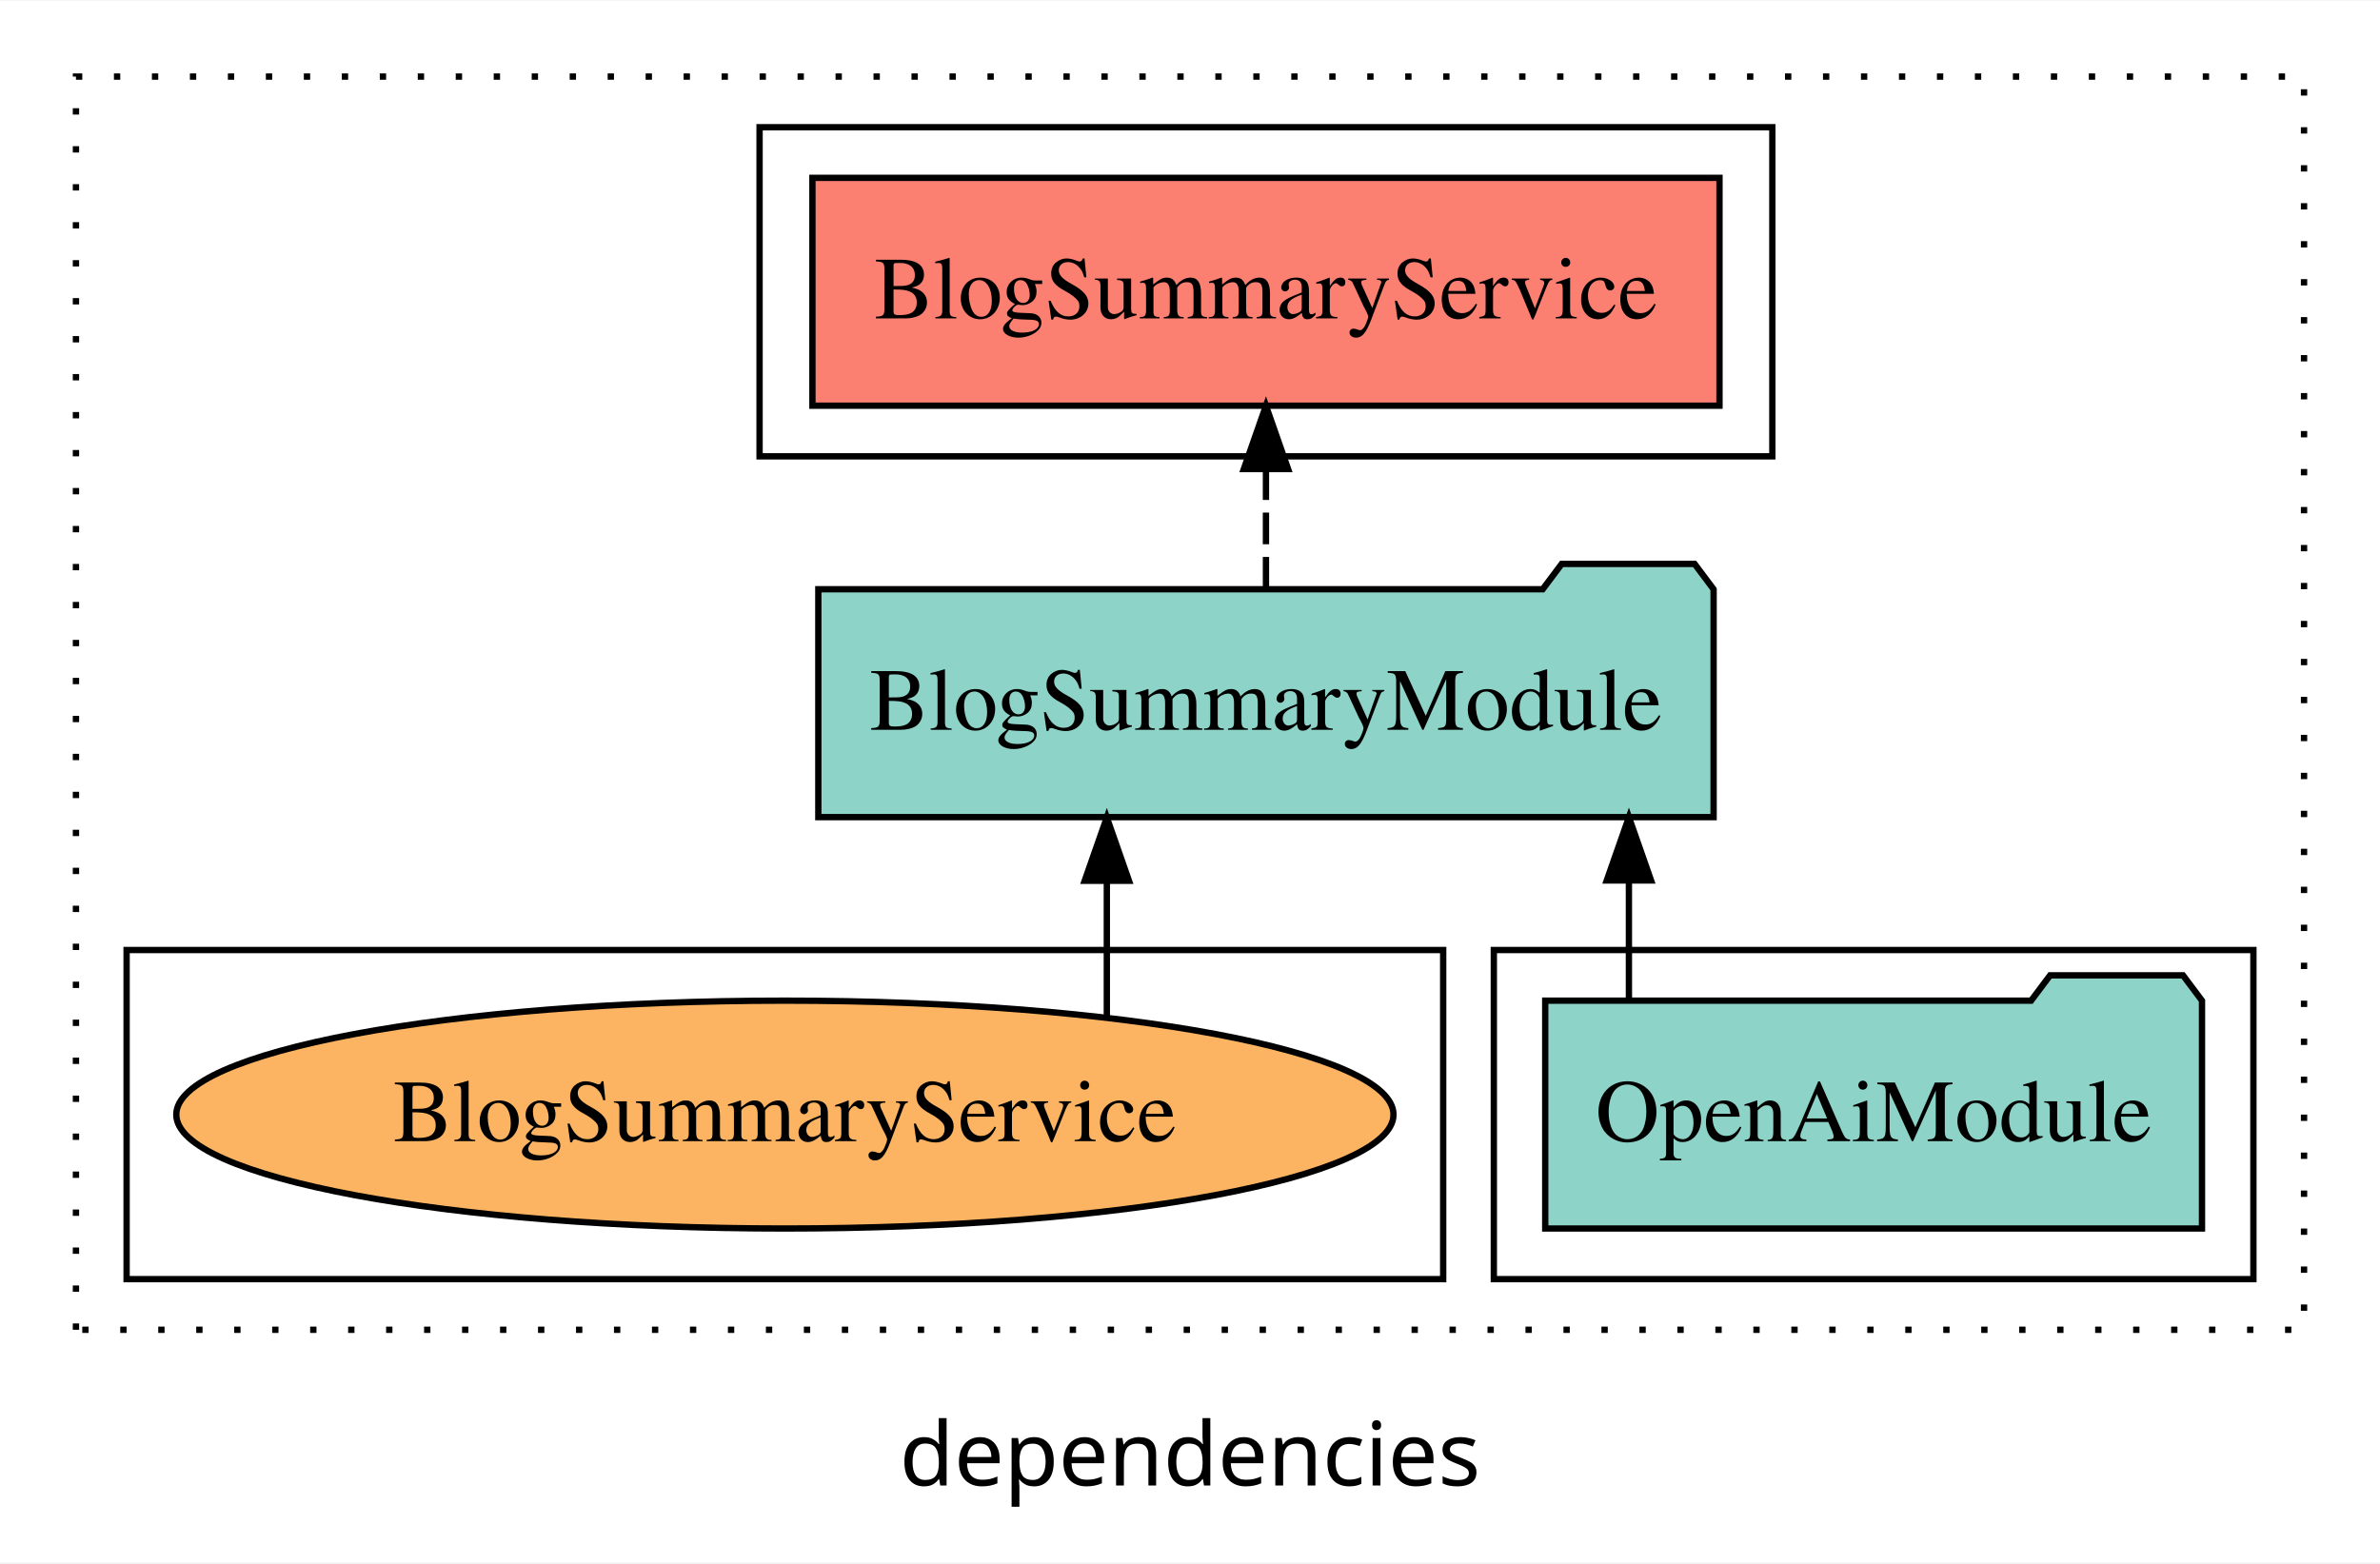
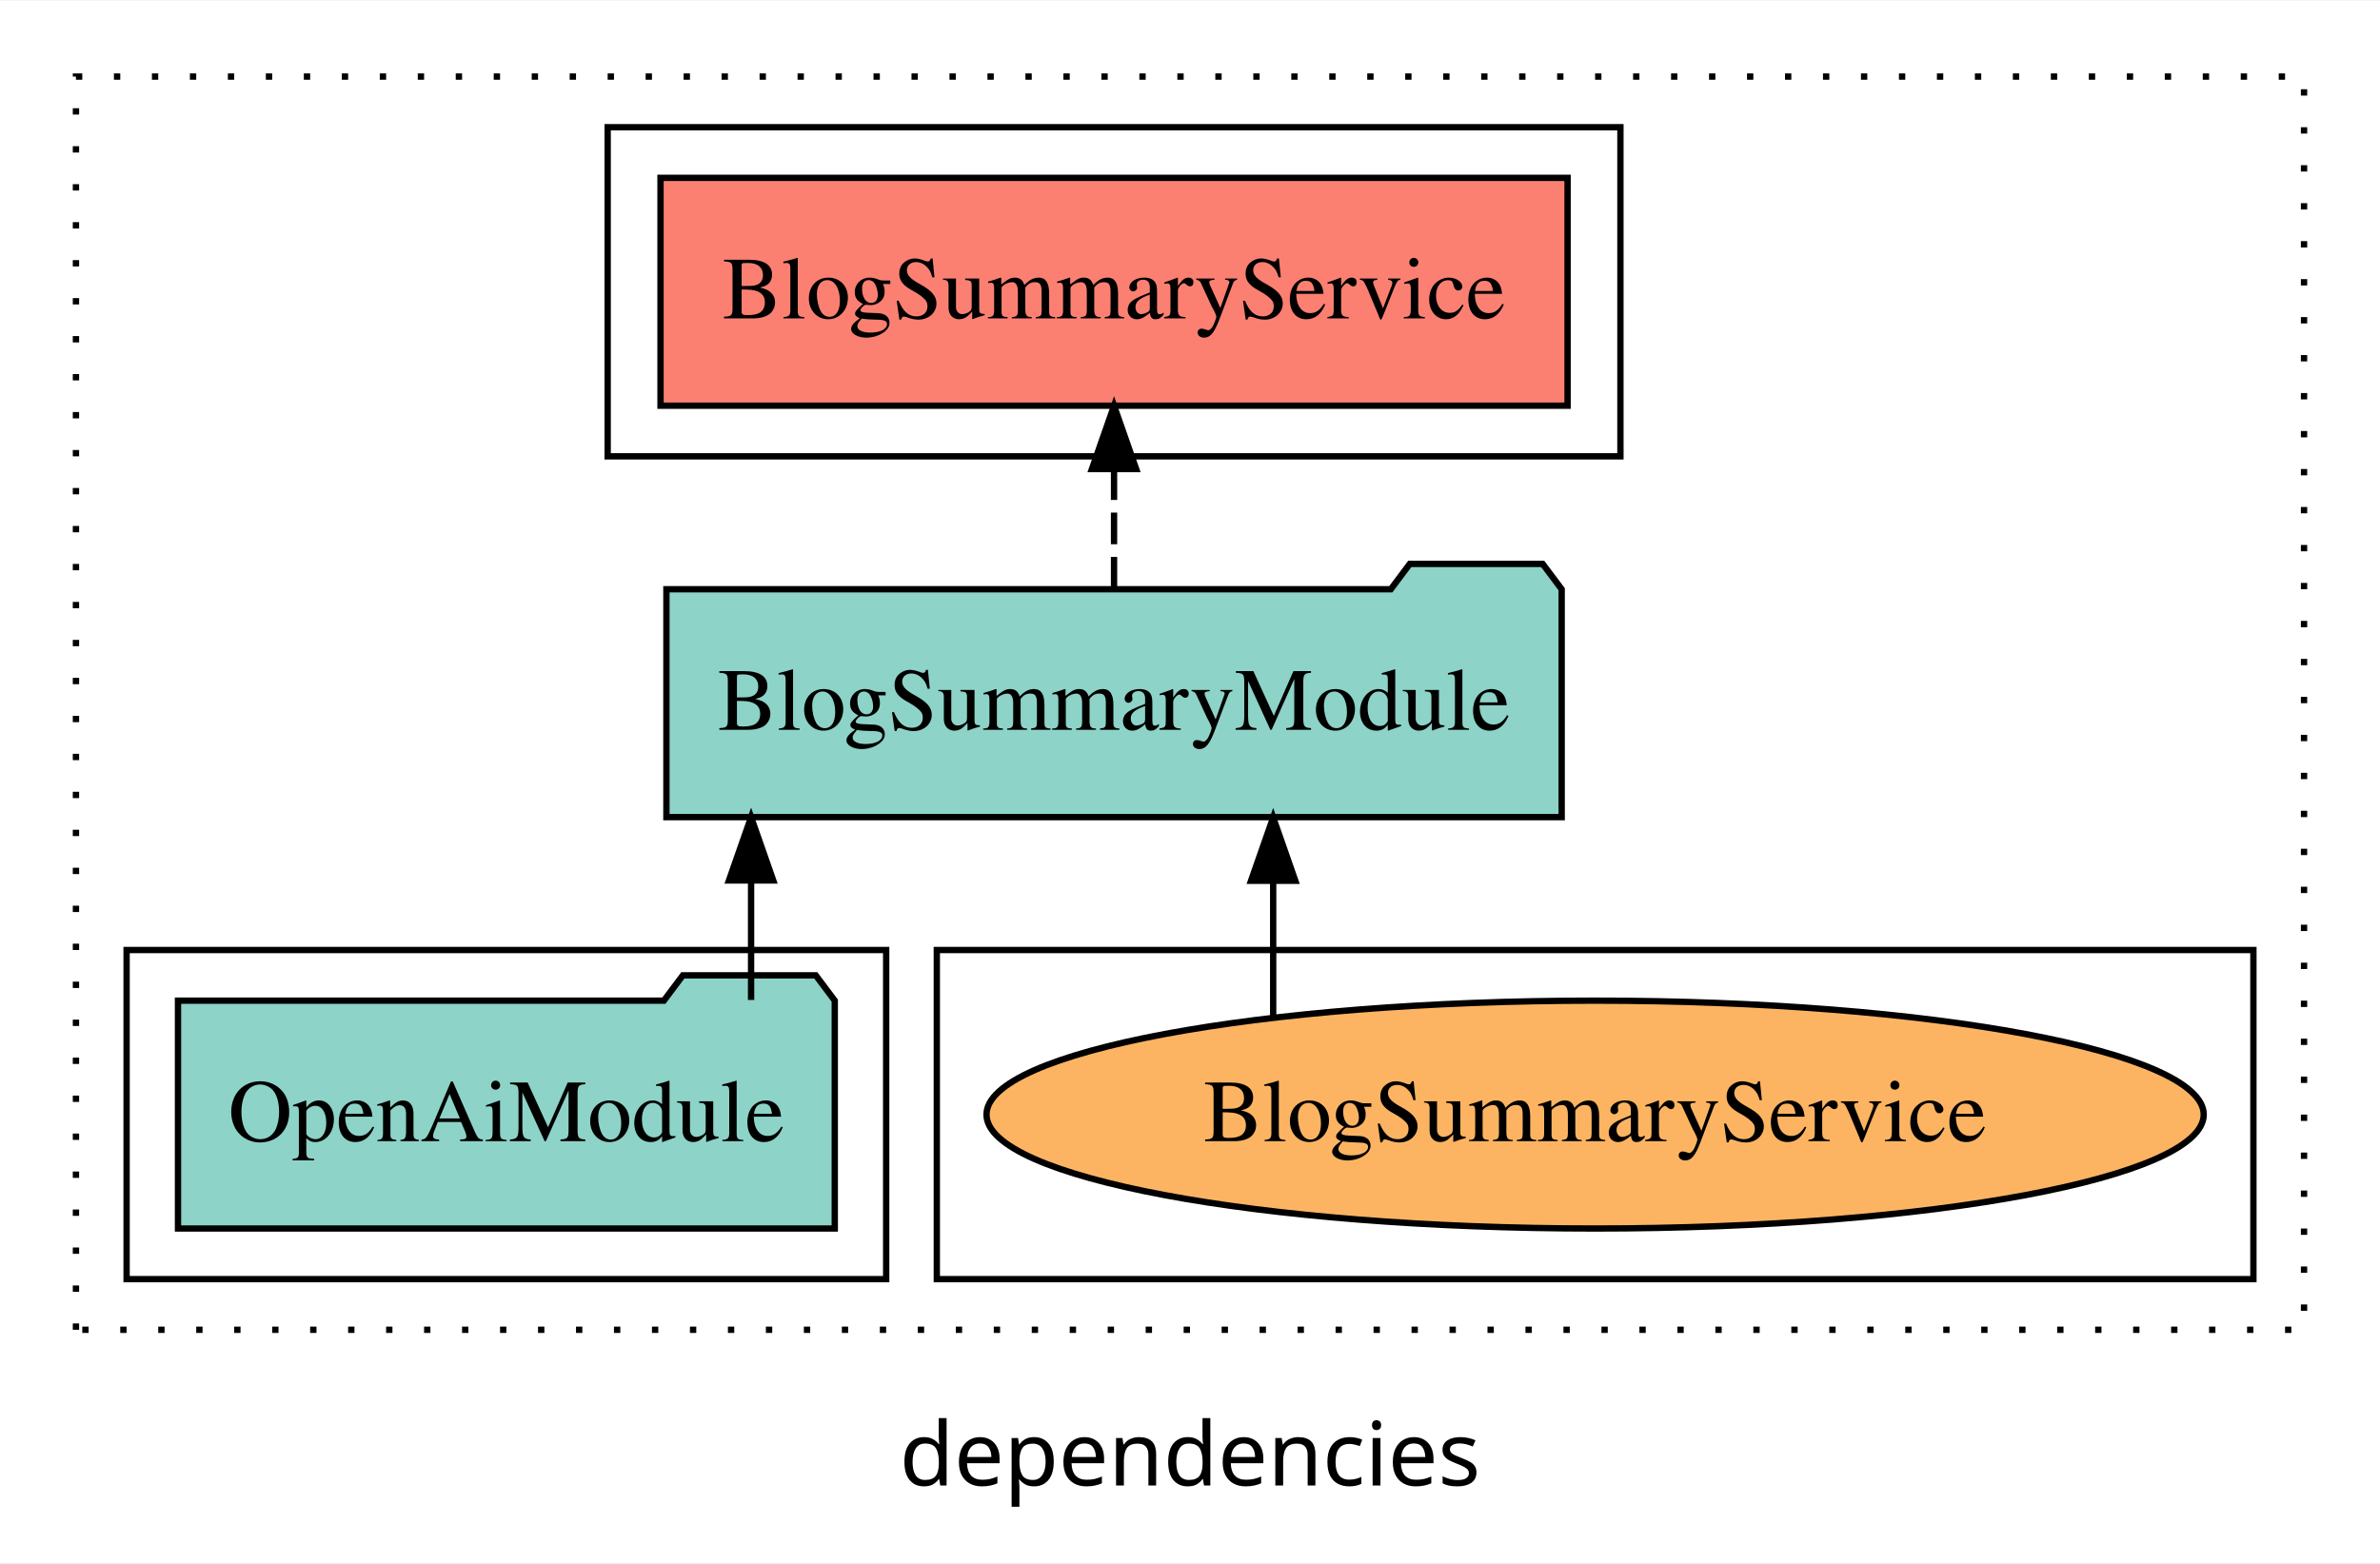
<svg xmlns="http://www.w3.org/2000/svg" width="376pt" height="247pt" viewBox="0.00 0.00 376.00 246.80">
  <g id="graph0" class="graph" transform="scale(1 1) rotate(0) translate(4 242.8)">
    <polygon fill="white" stroke="transparent" points="-4,4 -4,-242.8 372,-242.8 372,4 -4,4" />
    <text text-anchor="middle" x="184" y="-8.2" font-family="sans-serif" font-size="14.00">dependencies</text>
    <g id="clust1" class="cluster">
      <polygon fill="none" stroke="black" stroke-dasharray="1,5" points="8,-32.8 8,-230.8 360,-230.8 360,-32.8 8,-32.8" />
    </g>
-     <g id="clust3" class="cluster">
-       <polygon fill="none" stroke="black" points="232,-40.8 232,-92.8 352,-92.8 352,-40.8 232,-40.8" />
-     </g>
    <g id="clust4" class="cluster">
-       <polygon fill="none" stroke="black" points="116,-170.8 116,-222.8 276,-222.8 276,-170.8 116,-170.8" />
+       <polygon fill="none" stroke="black" points="92,-170.8 92,-222.8 252,-222.8 252,-170.8 92,-170.8" />
    </g>
    <g id="clust6" class="cluster">
-       <polygon fill="none" stroke="black" points="16,-40.8 16,-92.8 224,-92.8 224,-40.8 16,-40.8" />
+       <polygon fill="none" stroke="black" points="144,-40.8 144,-92.8 352,-92.8 352,-40.8 144,-40.8" />
+     </g>
+     <g id="clust3" class="cluster">
+       <polygon fill="none" stroke="black" points="16,-40.8 16,-92.8 136,-92.8 136,-40.8 16,-40.8" />
    </g>
    <g id="node1" class="node">
-       <polygon fill="#8dd3c7" stroke="black" points="343.88,-84.8 340.88,-88.8 319.88,-88.8 316.88,-84.8 240.12,-84.8 240.12,-48.8 343.88,-48.8 343.88,-84.8" />
-       <text text-anchor="middle" x="292" y="-62.6" font-family="Times,serif" font-size="14.00">OpenAiModule</text>
+       <polygon fill="#8dd3c7" stroke="black" points="127.88,-84.8 124.88,-88.8 103.88,-88.8 100.88,-84.8 24.12,-84.8 24.12,-48.8 127.88,-48.8 127.88,-84.8" />
+       <text text-anchor="middle" x="76" y="-62.6" font-family="Times,serif" font-size="14.00">OpenAiModule</text>
    </g>
    <g id="node2" class="node">
-       <polygon fill="#8dd3c7" stroke="black" points="266.72,-149.8 263.72,-153.8 242.72,-153.8 239.72,-149.8 125.28,-149.8 125.28,-113.8 266.72,-113.8 266.72,-149.8" />
-       <text text-anchor="middle" x="196" y="-127.6" font-family="Times,serif" font-size="14.00">BlogSummaryModule</text>
+       <polygon fill="#8dd3c7" stroke="black" points="242.72,-149.8 239.72,-153.8 218.72,-153.8 215.72,-149.8 101.28,-149.8 101.28,-113.8 242.72,-113.8 242.72,-149.8" />
+       <text text-anchor="middle" x="172" y="-127.6" font-family="Times,serif" font-size="14.00">BlogSummaryModule</text>
    </g>
    <g id="edge1" class="edge">
-       <path fill="none" stroke="black" d="M253.34,-84.91C253.34,-84.91 253.34,-103.79 253.34,-103.79" />
-       <polygon fill="black" stroke="black" points="249.84,-103.79 253.34,-113.79 256.84,-103.79 249.84,-103.79" />
+       <path fill="none" stroke="black" d="M114.66,-84.91C114.66,-84.91 114.66,-103.79 114.66,-103.79" />
+       <polygon fill="black" stroke="black" points="111.16,-103.79 114.66,-113.79 118.16,-103.79 111.16,-103.79" />
    </g>
    <g id="node3" class="node">
-       <polygon fill="#fb8072" stroke="black" points="267.65,-214.8 124.35,-214.8 124.35,-178.8 267.65,-178.8 267.65,-214.8" />
-       <text text-anchor="middle" x="196" y="-192.6" font-family="Times,serif" font-size="14.00">BlogSummaryService </text>
+       <polygon fill="#fb8072" stroke="black" points="243.65,-214.8 100.35,-214.8 100.35,-178.8 243.65,-178.8 243.65,-214.8" />
+       <text text-anchor="middle" x="172" y="-192.6" font-family="Times,serif" font-size="14.00">BlogSummaryService </text>
    </g>
    <g id="edge2" class="edge">
-       <path fill="none" stroke="black" stroke-dasharray="5,2" d="M196,-149.91C196,-149.91 196,-168.79 196,-168.79" />
-       <polygon fill="black" stroke="black" points="192.5,-168.79 196,-178.79 199.5,-168.79 192.5,-168.79" />
+       <path fill="none" stroke="black" stroke-dasharray="5,2" d="M172,-149.91C172,-149.91 172,-168.79 172,-168.79" />
+       <polygon fill="black" stroke="black" points="168.5,-168.79 172,-178.79 175.5,-168.79 168.5,-168.79" />
    </g>
    <g id="node4" class="node">
-       <ellipse fill="#fdb462" stroke="black" cx="120" cy="-66.8" rx="96.15" ry="18" />
-       <text text-anchor="middle" x="120" y="-62.6" font-family="Times,serif" font-size="14.00">BlogSummaryService</text>
+       <ellipse fill="#fdb462" stroke="black" cx="248" cy="-66.8" rx="96.15" ry="18" />
+       <text text-anchor="middle" x="248" y="-62.6" font-family="Times,serif" font-size="14.00">BlogSummaryService</text>
    </g>
    <g id="edge3" class="edge">
-       <path fill="none" stroke="black" d="M170.86,-82.2C170.86,-82.2 170.86,-103.74 170.86,-103.74" />
-       <polygon fill="black" stroke="black" points="167.36,-103.74 170.86,-113.74 174.36,-103.74 167.36,-103.74" />
+       <path fill="none" stroke="black" d="M197.14,-82.2C197.14,-82.2 197.14,-103.74 197.14,-103.74" />
+       <polygon fill="black" stroke="black" points="193.64,-103.74 197.14,-113.74 200.64,-103.74 193.64,-103.74" />
    </g>
  </g>
</svg>
